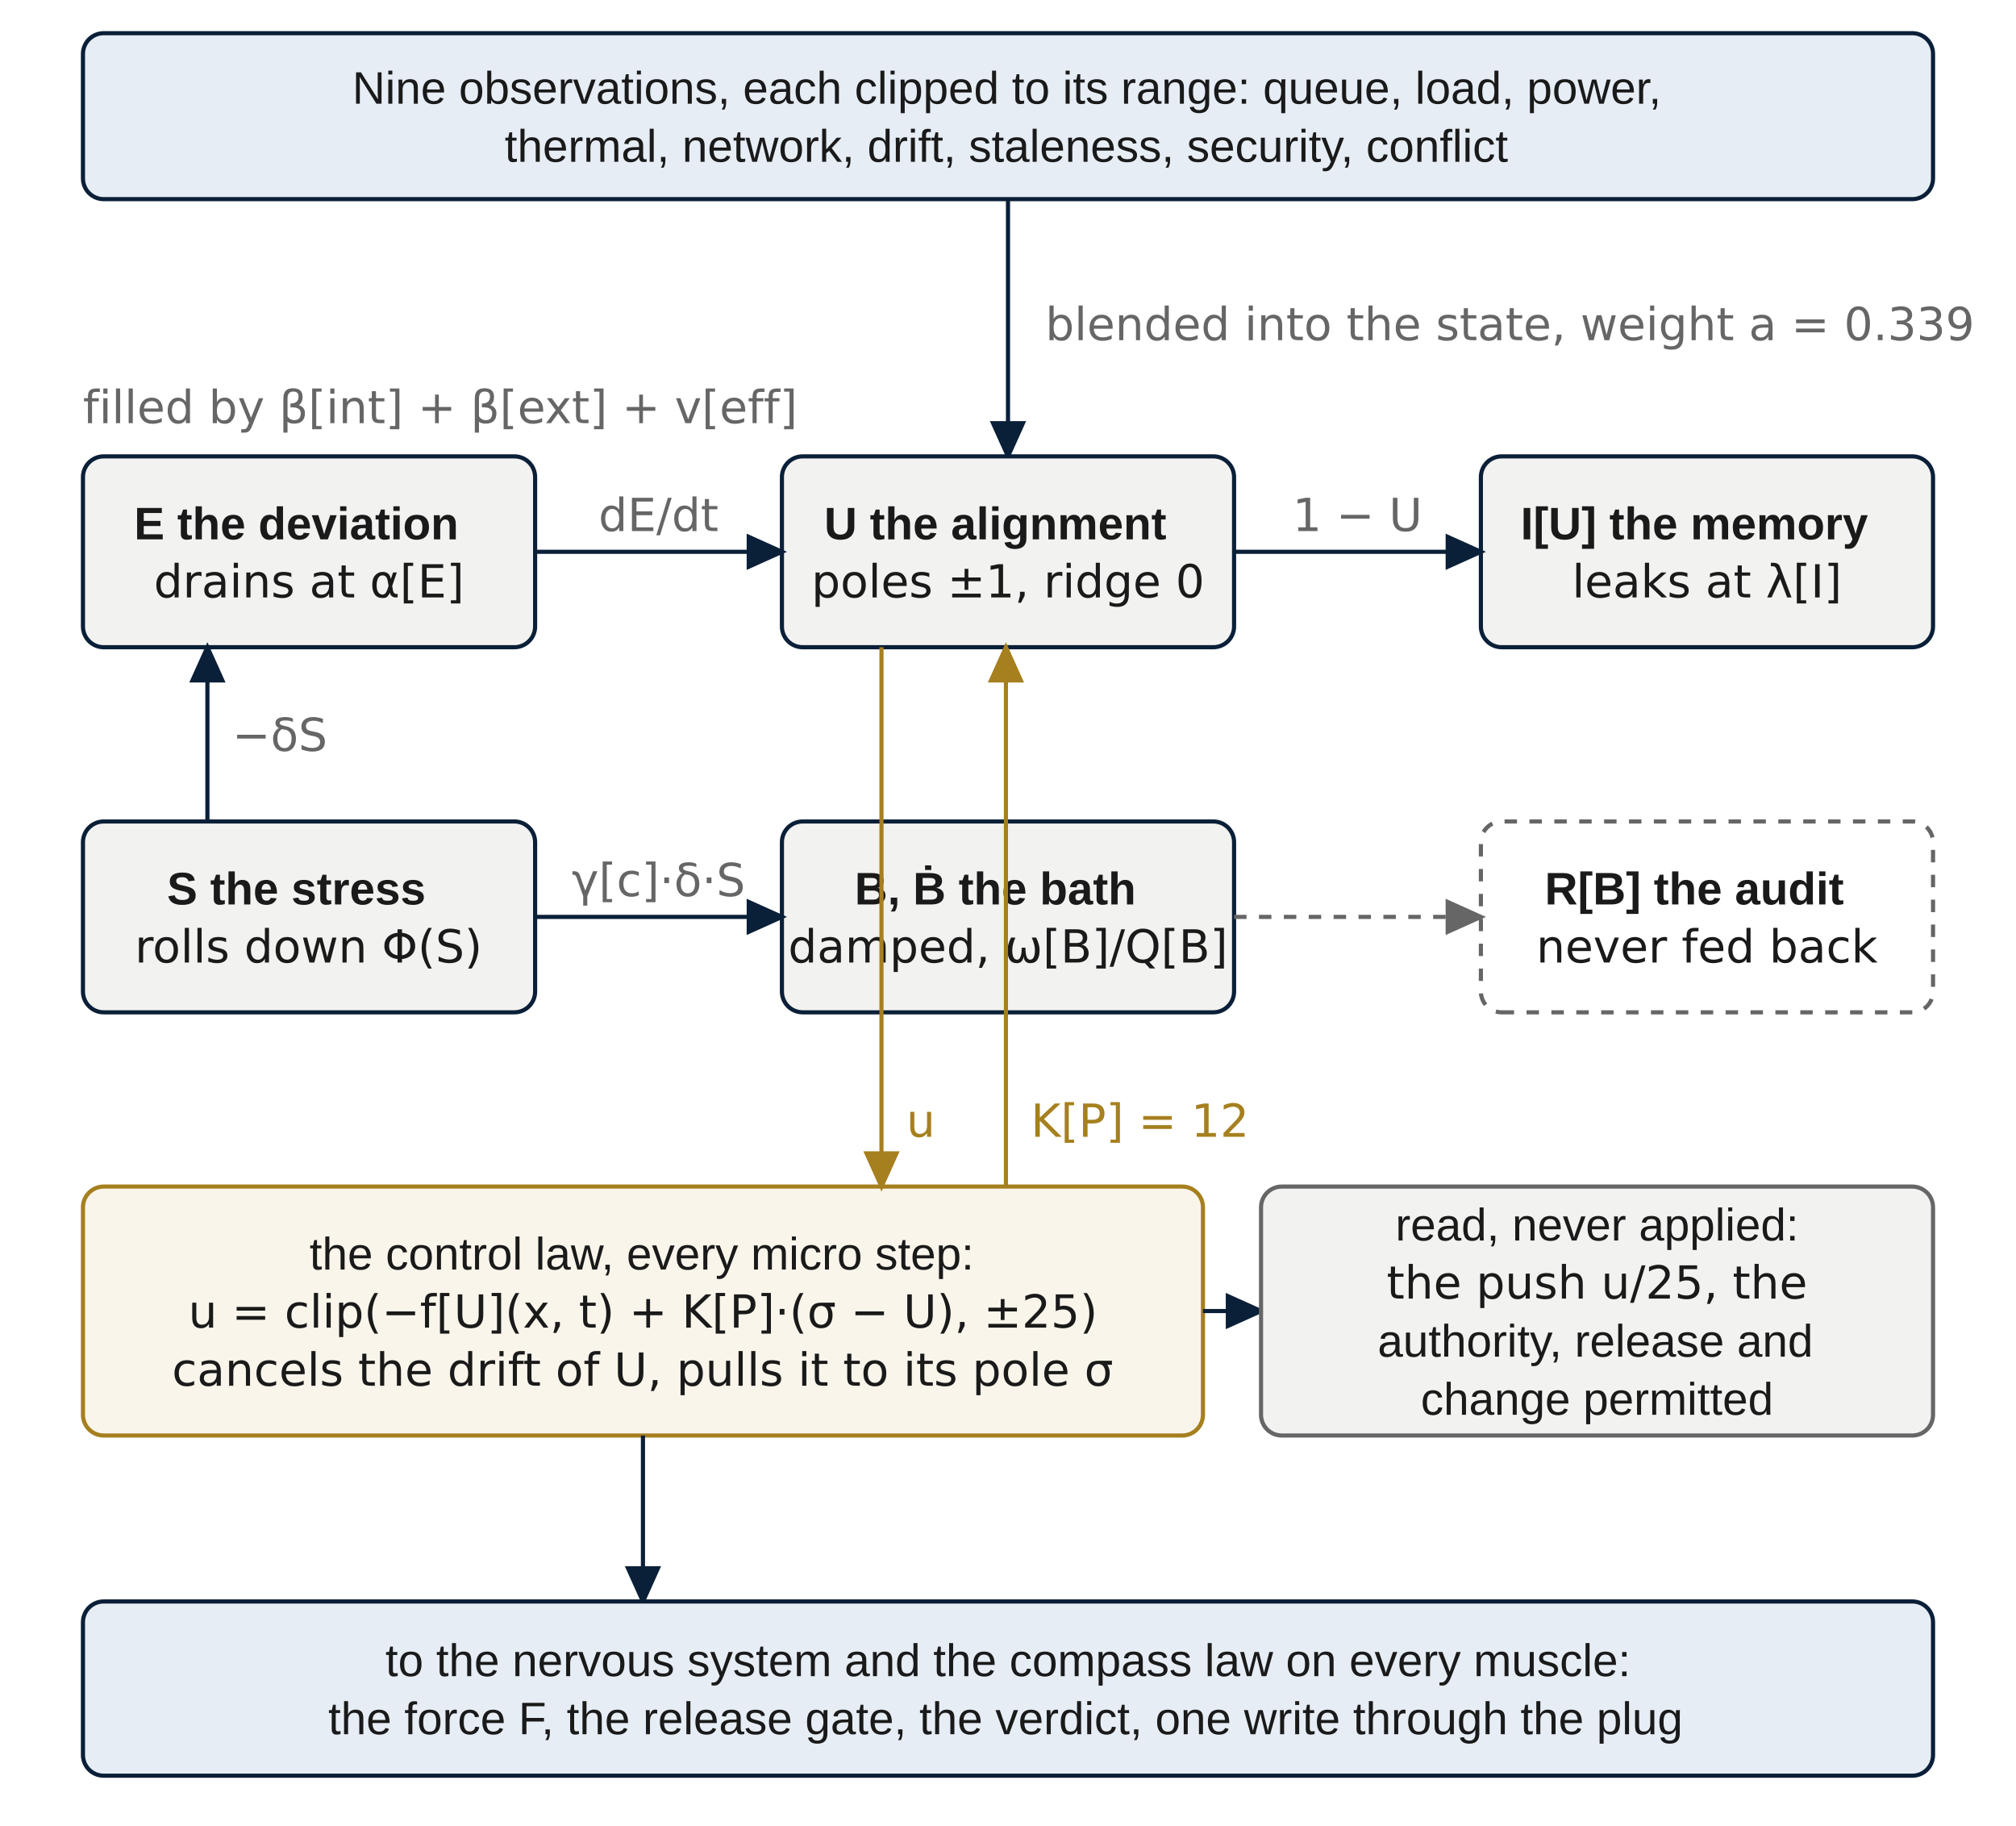
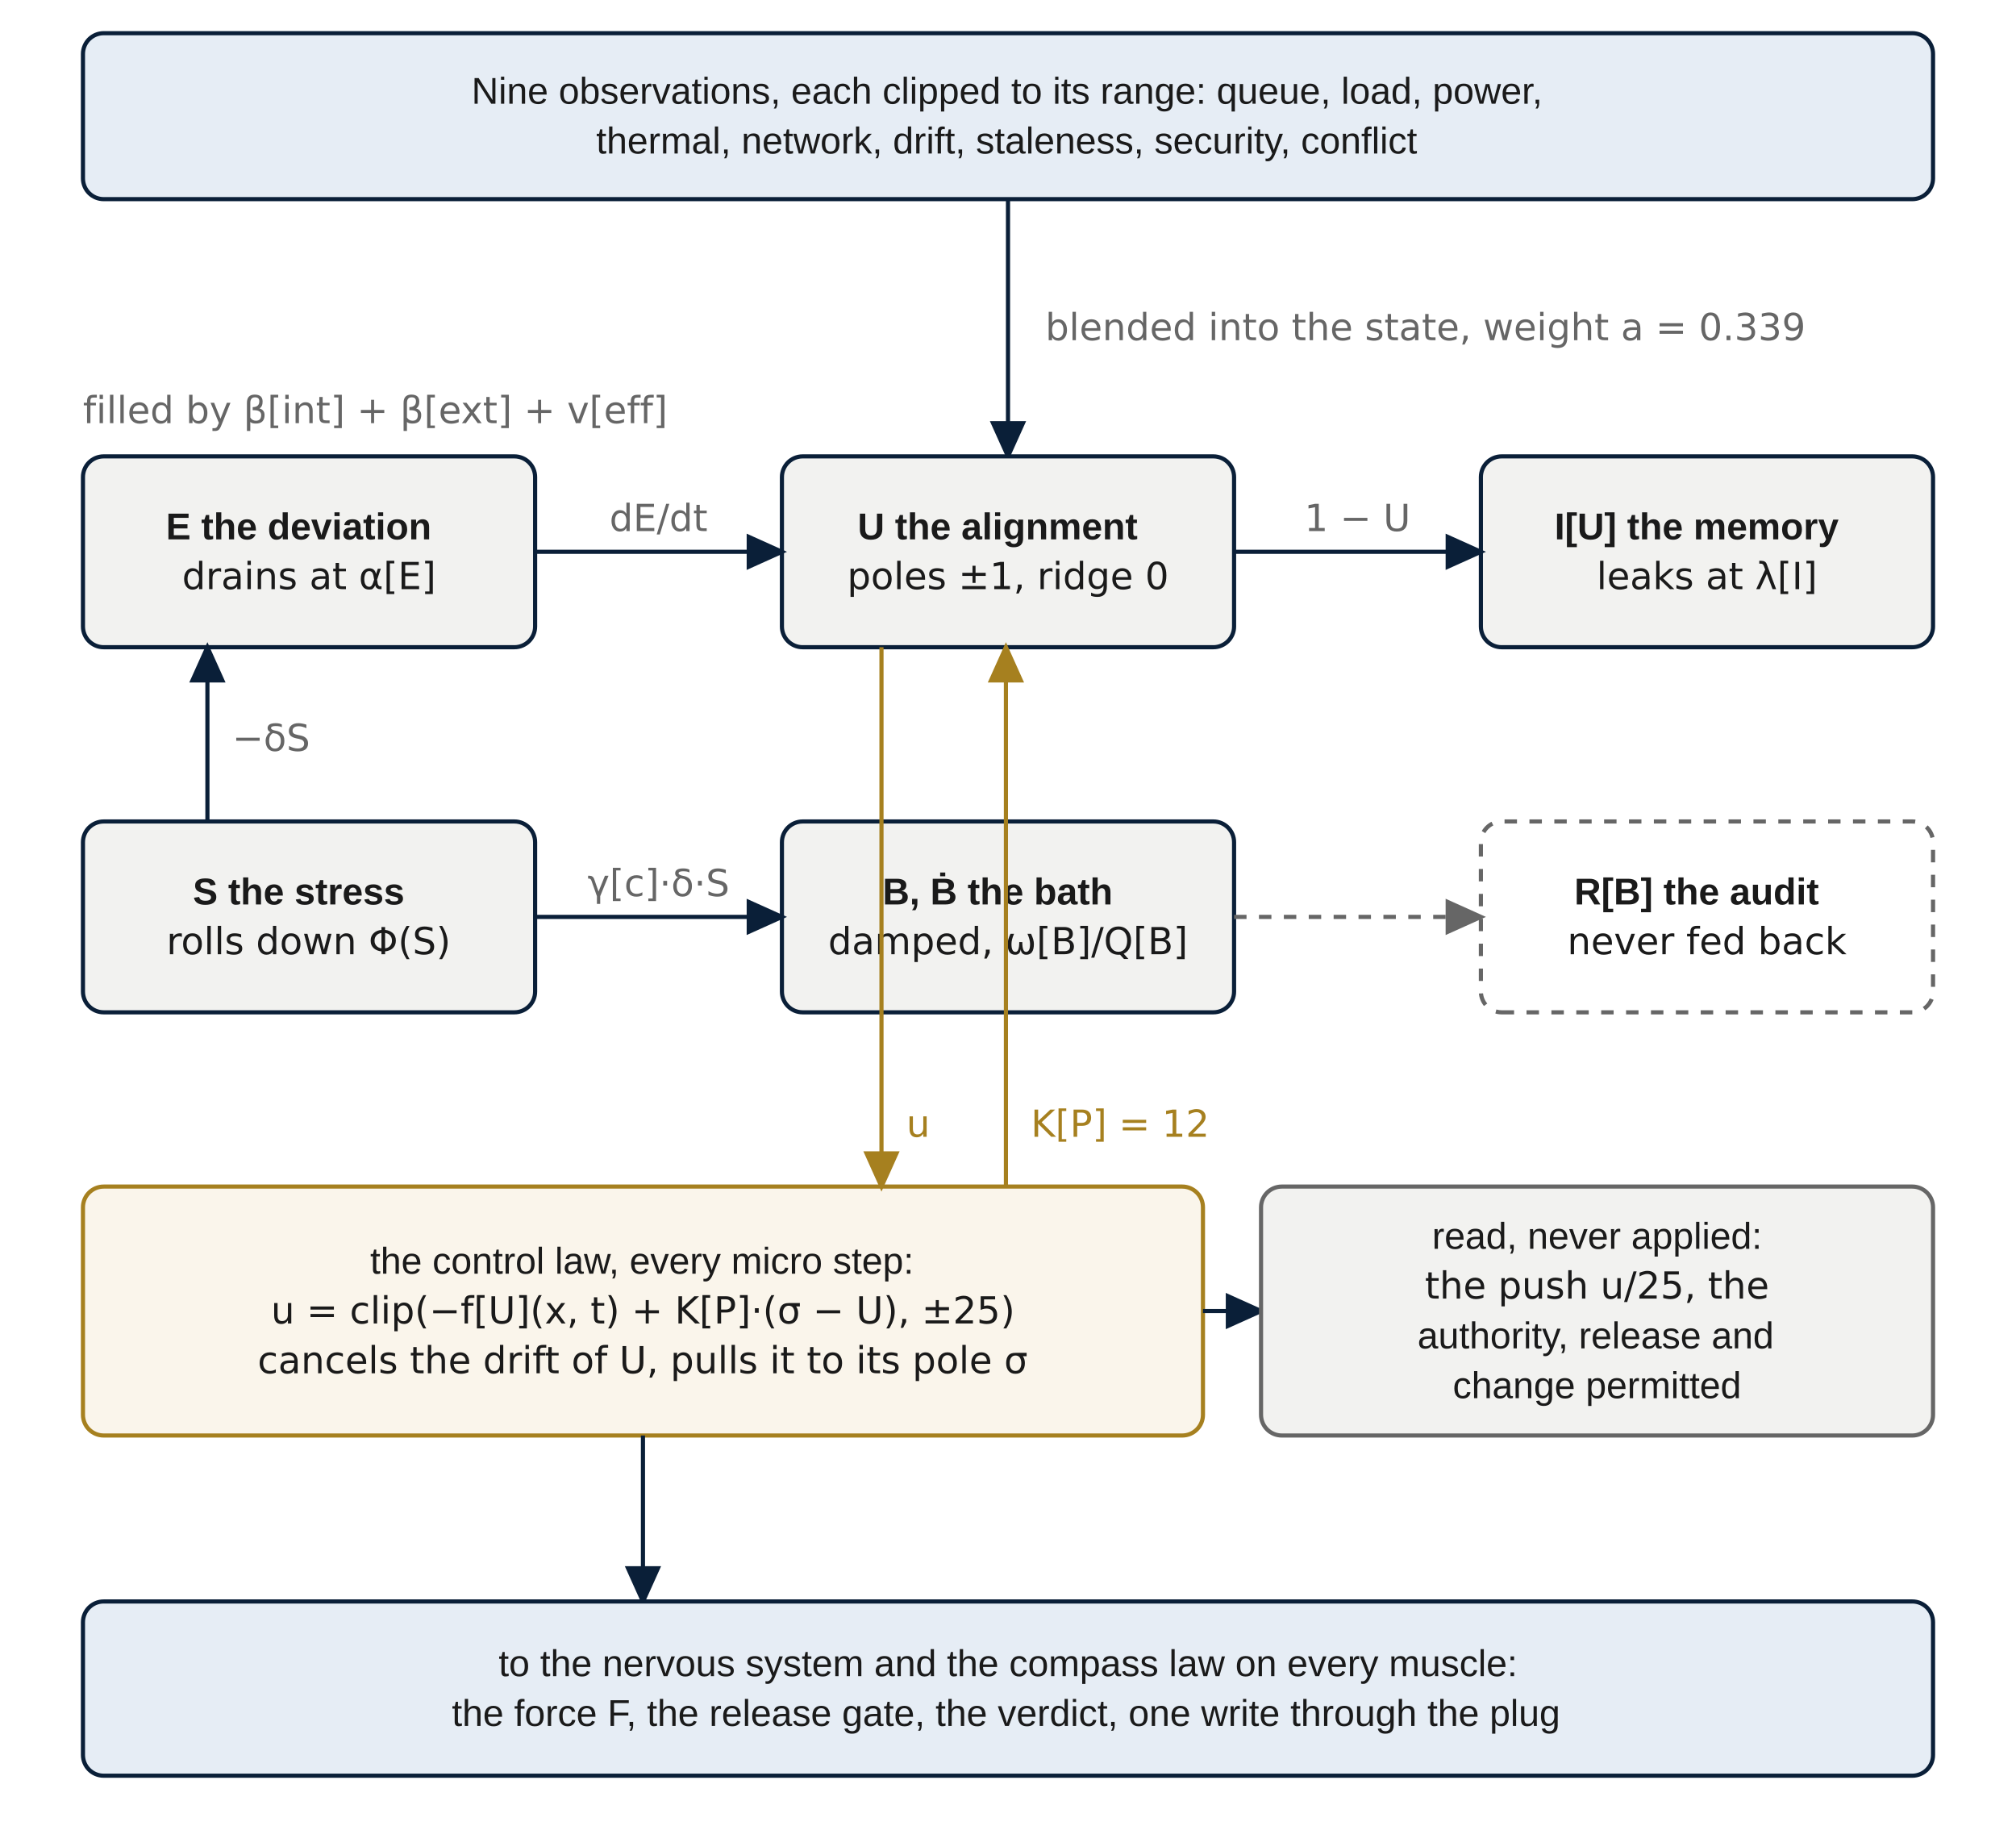
<svg xmlns="http://www.w3.org/2000/svg" width="486.0" height="440" preserveAspectRatio="xMinYMin meet" viewBox="0 0 486 440" version="1.0" fill-rule="evenodd">
  <clipPath id="clip">
    <rect x="0" y="0" width="486.0" height="440" />
  </clipPath>
  <g id="group" transform="scale(1,-1) translate(0,-440)" style="clip-path: url(#clip)">
    <g transform="">
      <rect x="20" y="392" width="446" height="40" rx="5" ry="5" style="stroke: rgb(4%,12%,22%); stroke-linecap: butt; stroke-width: 1; fill: rgb(90%,93%,96%); fill-rule: evenodd;" />
-       <text x="84.929" y="415.0" style="font-family: 'Liberation Sans', Arial, Helvetica, sans-serif; font-size: 11px;fill: rgb(10%,10%,10%); stroke:none;" transform="translate(0,830) scale(1,-1)">Nine observations, each clipped to its range: queue, load, power,</text>
-       <text x="121.651" y="401.0" style="font-family: 'Liberation Sans', Arial, Helvetica, sans-serif; font-size: 11px;fill: rgb(10%,10%,10%); stroke:none;" transform="translate(0,802) scale(1,-1)">thermal, network, drift, staleness, security, conflict</text>
+       <text x="113.669" y="415.0" style="font-family: 'Liberation Sans', Arial, Helvetica, sans-serif; font-size: 9px;fill: rgb(10%,10%,10%); stroke:none;" transform="translate(0,830) scale(1,-1)">Nine observations, each clipped to its range: queue, load, power,</text>
+       <text x="143.714" y="403.0" style="font-family: 'Liberation Sans', Arial, Helvetica, sans-serif; font-size: 9px;fill: rgb(10%,10%,10%); stroke:none;" transform="translate(0,806) scale(1,-1)">thermal, network, drift, staleness, security, conflict</text>
      <polyline points="243 392, 243 330" style="stroke: rgb(4%,12%,22%); stroke-linecap: butt; stroke-width: 1; fill: None; fill-rule: evenodd;" />
      <polygon points="243 330, 239.4 338, 246.6 338" style="stroke: rgb(4%,12%,22%); stroke-linecap: butt; stroke-width: 1; fill: rgb(4%,12%,22%); fill-rule: evenodd;" />
-       <text x="252" y="358" style="font-family: 'DejaVu Sans', Verdana, sans-serif; font-size: 11px;fill: rgb(40%,40%,40%); stroke:none;" transform="translate(0,716) scale(1,-1)">blended into the state, weight a = 0.339</text>
+       <text x="252" y="358" style="font-family: 'DejaVu Sans', Verdana, sans-serif; font-size: 9px;fill: rgb(40%,40%,40%); stroke:none;" transform="translate(0,716) scale(1,-1)">blended into the state, weight a = 0.339</text>
      <rect x="20" y="284" width="109" height="46" rx="5" ry="5" style="stroke: rgb(4%,12%,22%); stroke-linecap: butt; stroke-width: 1; fill: rgb(95%,95%,94%); fill-rule: evenodd;" />
-       <text x="32.326" y="310.0" style="font-family: 'Liberation Sans', Arial, Helvetica, sans-serif; font-weight: bold; font-size: 11px;fill: rgb(10%,10%,10%); stroke:none;" transform="translate(0,620) scale(1,-1)">E   the deviation</text>
-       <text x="37.082" y="296.0" style="font-family: 'DejaVu Sans', Verdana, sans-serif; font-size: 11px;fill: rgb(10%,10%,10%); stroke:none;" transform="translate(0,592) scale(1,-1)">drains at α[E]</text>
+       <text x="39.994" y="310.0" style="font-family: 'Liberation Sans', Arial, Helvetica, sans-serif; font-weight: bold; font-size: 9px;fill: rgb(10%,10%,10%); stroke:none;" transform="translate(0,620) scale(1,-1)">E   the deviation</text>
+       <text x="43.885" y="298.0" style="font-family: 'DejaVu Sans', Verdana, sans-serif; font-size: 9px;fill: rgb(10%,10%,10%); stroke:none;" transform="translate(0,596) scale(1,-1)">drains at α[E]</text>
      <rect x="188.5" y="284" width="109.0" height="46" rx="5" ry="5" style="stroke: rgb(4%,12%,22%); stroke-linecap: butt; stroke-width: 1; fill: rgb(95%,95%,94%); fill-rule: evenodd;" />
-       <text x="198.691" y="310.0" style="font-family: 'Liberation Sans', Arial, Helvetica, sans-serif; font-weight: bold; font-size: 11px;fill: rgb(10%,10%,10%); stroke:none;" transform="translate(0,620) scale(1,-1)">U   the alignment</text>
-       <text x="195.611" y="296.0" style="font-family: 'DejaVu Sans', Verdana, sans-serif; font-size: 11px;fill: rgb(10%,10%,10%); stroke:none;" transform="translate(0,592) scale(1,-1)">poles ±1, ridge 0</text>
+       <text x="206.747" y="310.0" style="font-family: 'Liberation Sans', Arial, Helvetica, sans-serif; font-weight: bold; font-size: 9px;fill: rgb(10%,10%,10%); stroke:none;" transform="translate(0,620) scale(1,-1)">U   the alignment</text>
+       <text x="204.227" y="298.0" style="font-family: 'DejaVu Sans', Verdana, sans-serif; font-size: 9px;fill: rgb(10%,10%,10%); stroke:none;" transform="translate(0,596) scale(1,-1)">poles ±1, ridge 0</text>
      <rect x="357.0" y="284" width="109.0" height="46" rx="5" ry="5" style="stroke: rgb(4%,12%,22%); stroke-linecap: butt; stroke-width: 1; fill: rgb(95%,95%,94%); fill-rule: evenodd;" />
-       <text x="366.576" y="310.0" style="font-family: 'Liberation Sans', Arial, Helvetica, sans-serif; font-weight: bold; font-size: 11px;fill: rgb(10%,10%,10%); stroke:none;" transform="translate(0,620) scale(1,-1)">I[U]   the memory</text>
-       <text x="378.975" y="296.0" style="font-family: 'DejaVu Sans', Verdana, sans-serif; font-size: 11px;fill: rgb(10%,10%,10%); stroke:none;" transform="translate(0,592) scale(1,-1)">leaks at λ[I]</text>
+       <text x="374.744" y="310.0" style="font-family: 'Liberation Sans', Arial, Helvetica, sans-serif; font-weight: bold; font-size: 9px;fill: rgb(10%,10%,10%); stroke:none;" transform="translate(0,620) scale(1,-1)">I[U]   the memory</text>
+       <text x="384.889" y="298.0" style="font-family: 'DejaVu Sans', Verdana, sans-serif; font-size: 9px;fill: rgb(10%,10%,10%); stroke:none;" transform="translate(0,596) scale(1,-1)">leaks at λ[I]</text>
      <rect x="20" y="196" width="109" height="46" rx="5" ry="5" style="stroke: rgb(4%,12%,22%); stroke-linecap: butt; stroke-width: 1; fill: rgb(95%,95%,94%); fill-rule: evenodd;" />
-       <text x="40.262" y="222.0" style="font-family: 'Liberation Sans', Arial, Helvetica, sans-serif; font-weight: bold; font-size: 11px;fill: rgb(10%,10%,10%); stroke:none;" transform="translate(0,444) scale(1,-1)">S   the stress</text>
-       <text x="32.503" y="208.0" style="font-family: 'DejaVu Sans', Verdana, sans-serif; font-size: 11px;fill: rgb(10%,10%,10%); stroke:none;" transform="translate(0,416) scale(1,-1)">rolls down Φ(S)</text>
+       <text x="46.487" y="222.0" style="font-family: 'Liberation Sans', Arial, Helvetica, sans-serif; font-weight: bold; font-size: 9px;fill: rgb(10%,10%,10%); stroke:none;" transform="translate(0,444) scale(1,-1)">S   the stress</text>
+       <text x="40.139" y="210.0" style="font-family: 'DejaVu Sans', Verdana, sans-serif; font-size: 9px;fill: rgb(10%,10%,10%); stroke:none;" transform="translate(0,420) scale(1,-1)">rolls down Φ(S)</text>
      <rect x="188.5" y="196" width="109.0" height="46" rx="5" ry="5" style="stroke: rgb(4%,12%,22%); stroke-linecap: butt; stroke-width: 1; fill: rgb(95%,95%,94%); fill-rule: evenodd;" />
-       <text x="206.028" y="222.0" style="font-family: 'Liberation Sans', Arial, Helvetica, sans-serif; font-weight: bold; font-size: 11px;fill: rgb(10%,10%,10%); stroke:none;" transform="translate(0,444) scale(1,-1)">B, Ḃ   the bath</text>
-       <text x="190.001" y="208.0" style="font-family: 'DejaVu Sans', Verdana, sans-serif; font-size: 11px;fill: rgb(10%,10%,10%); stroke:none;" transform="translate(0,416) scale(1,-1)">damped, ω[B]/Q[B]</text>
+       <text x="212.75" y="222.0" style="font-family: 'Liberation Sans', Arial, Helvetica, sans-serif; font-weight: bold; font-size: 9px;fill: rgb(10%,10%,10%); stroke:none;" transform="translate(0,444) scale(1,-1)">B, Ḃ   the bath</text>
+       <text x="199.637" y="210.0" style="font-family: 'DejaVu Sans', Verdana, sans-serif; font-size: 9px;fill: rgb(10%,10%,10%); stroke:none;" transform="translate(0,420) scale(1,-1)">damped, ω[B]/Q[B]</text>
      <rect x="357.0" y="196" width="109.0" height="46" rx="5" ry="5" style="stroke: rgb(40%,40%,40%); stroke-linecap: butt; stroke-width: 1; fill: none; fill-rule: evenodd; stroke-dasharray: 3, 3;" />
-       <text x="372.393" y="222.0" style="font-family: 'Liberation Sans', Arial, Helvetica, sans-serif; font-weight: bold; font-size: 11px;fill: rgb(10%,10%,10%); stroke:none;" transform="translate(0,444) scale(1,-1)">R[B]   the audit</text>
-       <text x="370.352" y="208.0" style="font-family: 'DejaVu Sans', Verdana, sans-serif; font-size: 11px;fill: rgb(10%,10%,10%); stroke:none;" transform="translate(0,416) scale(1,-1)">never fed back</text>
+       <text x="379.503" y="222.0" style="font-family: 'Liberation Sans', Arial, Helvetica, sans-serif; font-weight: bold; font-size: 9px;fill: rgb(10%,10%,10%); stroke:none;" transform="translate(0,444) scale(1,-1)">R[B]   the audit</text>
+       <text x="377.833" y="210.0" style="font-family: 'DejaVu Sans', Verdana, sans-serif; font-size: 9px;fill: rgb(10%,10%,10%); stroke:none;" transform="translate(0,420) scale(1,-1)">never fed back</text>
      <polyline points="129 307, 188.5 307" style="stroke: rgb(4%,12%,22%); stroke-linecap: butt; stroke-width: 1; fill: None; fill-rule: evenodd;" />
      <polygon points="188.5 307, 180.5 303.4, 180.5 310.6" style="stroke: rgb(4%,12%,22%); stroke-linecap: butt; stroke-width: 1; fill: rgb(4%,12%,22%); fill-rule: evenodd;" />
-       <text x="144.283" y="312.0" style="font-family: 'DejaVu Sans', Verdana, sans-serif; font-size: 11px;fill: rgb(40%,40%,40%); stroke:none;" transform="translate(0,624) scale(1,-1)">dE/dt</text>
+       <text x="146.913" y="312.0" style="font-family: 'DejaVu Sans', Verdana, sans-serif; font-size: 9px;fill: rgb(40%,40%,40%); stroke:none;" transform="translate(0,624) scale(1,-1)">dE/dt</text>
      <polyline points="297.5 307, 357 307" style="stroke: rgb(4%,12%,22%); stroke-linecap: butt; stroke-width: 1; fill: None; fill-rule: evenodd;" />
      <polygon points="357 307, 349 303.4, 349 310.6" style="stroke: rgb(4%,12%,22%); stroke-linecap: butt; stroke-width: 1; fill: rgb(4%,12%,22%); fill-rule: evenodd;" />
-       <text x="311.62" y="312.0" style="font-family: 'DejaVu Sans', Verdana, sans-serif; font-size: 11px;fill: rgb(40%,40%,40%); stroke:none;" transform="translate(0,624) scale(1,-1)">1 − U</text>
+       <text x="314.462" y="312.0" style="font-family: 'DejaVu Sans', Verdana, sans-serif; font-size: 9px;fill: rgb(40%,40%,40%); stroke:none;" transform="translate(0,624) scale(1,-1)">1 − U</text>
      <polyline points="129 219, 188.5 219" style="stroke: rgb(4%,12%,22%); stroke-linecap: butt; stroke-width: 1; fill: None; fill-rule: evenodd;" />
      <polygon points="188.5 219, 180.5 215.4, 180.5 222.6" style="stroke: rgb(4%,12%,22%); stroke-linecap: butt; stroke-width: 1; fill: rgb(4%,12%,22%); fill-rule: evenodd;" />
-       <text x="137.827" y="224.0" style="font-family: 'DejaVu Sans', Verdana, sans-serif; font-size: 11px;fill: rgb(40%,40%,40%); stroke:none;" transform="translate(0,448) scale(1,-1)">γ[c]·δ·S</text>
+       <text x="141.631" y="224.0" style="font-family: 'DejaVu Sans', Verdana, sans-serif; font-size: 9px;fill: rgb(40%,40%,40%); stroke:none;" transform="translate(0,448) scale(1,-1)">γ[c]·δ·S</text>
      <polyline points="297.5 219, 357 219" style="stroke: rgb(40%,40%,40%); stroke-linecap: butt; stroke-width: 1; fill: None; fill-rule: evenodd; stroke-dasharray: 3, 3;" />
      <polygon points="357 219, 349 215.4, 349 222.6" style="stroke: rgb(40%,40%,40%); stroke-linecap: butt; stroke-width: 1; fill: rgb(40%,40%,40%); fill-rule: evenodd;" />
      <polyline points="50 242, 50 284" style="stroke: rgb(4%,12%,22%); stroke-linecap: butt; stroke-width: 1; fill: None; fill-rule: evenodd;" />
      <polygon points="50 284, 53.6 276, 46.4 276" style="stroke: rgb(4%,12%,22%); stroke-linecap: butt; stroke-width: 1; fill: rgb(4%,12%,22%); fill-rule: evenodd;" />
-       <text x="56" y="259.0" style="font-family: 'DejaVu Sans', Verdana, sans-serif; font-size: 11px;fill: rgb(40%,40%,40%); stroke:none;" transform="translate(0,518) scale(1,-1)">−δS</text>
-       <text x="20" y="338" style="font-family: 'DejaVu Sans', Verdana, sans-serif; font-size: 11px;fill: rgb(40%,40%,40%); stroke:none;" transform="translate(0,676) scale(1,-1)">filled by β[int] + β[ext] + v[eff]</text>
+       <text x="56" y="259.0" style="font-family: 'DejaVu Sans', Verdana, sans-serif; font-size: 9px;fill: rgb(40%,40%,40%); stroke:none;" transform="translate(0,518) scale(1,-1)">−δS</text>
+       <text x="20" y="338" style="font-family: 'DejaVu Sans', Verdana, sans-serif; font-size: 9px;fill: rgb(40%,40%,40%); stroke:none;" transform="translate(0,676) scale(1,-1)">filled by β[int] + β[ext] + v[eff]</text>
      <rect x="20" y="94" width="270" height="60" rx="5" ry="5" style="stroke: rgb(65%,50%,12%); stroke-linecap: butt; stroke-width: 1; fill: rgb(98%,96%,92%); fill-rule: evenodd;" />
-       <text x="74.608" y="134.0" style="font-family: 'Liberation Sans', Arial, Helvetica, sans-serif; font-size: 11px;fill: rgb(10%,10%,10%); stroke:none;" transform="translate(0,268) scale(1,-1)">the control law, every micro step:</text>
-       <text x="45.406" y="120.0" style="font-family: 'DejaVu Sans', Verdana, sans-serif; font-size: 11px;fill: rgb(10%,10%,10%); stroke:none;" transform="translate(0,240) scale(1,-1)">u = clip(−f[U](x, t) + K[P]·(σ − U), ±25)</text>
-       <text x="41.452" y="106.0" style="font-family: 'DejaVu Sans', Verdana, sans-serif; font-size: 11px;fill: rgb(10%,10%,10%); stroke:none;" transform="translate(0,212) scale(1,-1)">cancels the drift of U, pulls it to its pole σ</text>
+       <text x="89.225" y="133.0" style="font-family: 'Liberation Sans', Arial, Helvetica, sans-serif; font-size: 9px;fill: rgb(10%,10%,10%); stroke:none;" transform="translate(0,266) scale(1,-1)">the control law, every micro step:</text>
+       <text x="65.332" y="121.0" style="font-family: 'DejaVu Sans', Verdana, sans-serif; font-size: 9px;fill: rgb(10%,10%,10%); stroke:none;" transform="translate(0,242) scale(1,-1)">u = clip(−f[U](x, t) + K[P]·(σ − U), ±25)</text>
+       <text x="62.097" y="109.0" style="font-family: 'DejaVu Sans', Verdana, sans-serif; font-size: 9px;fill: rgb(10%,10%,10%); stroke:none;" transform="translate(0,218) scale(1,-1)">cancels the drift of U, pulls it to its pole σ</text>
      <polyline points="212.5 284, 212.5 154" style="stroke: rgb(65%,50%,12%); stroke-linecap: butt; stroke-width: 1; fill: None; fill-rule: evenodd;" />
      <polygon points="212.5 154, 208.9 162, 216.1 162" style="stroke: rgb(65%,50%,12%); stroke-linecap: butt; stroke-width: 1; fill: rgb(65%,50%,12%); fill-rule: evenodd;" />
-       <text x="218.5" y="166" style="font-family: 'DejaVu Sans', Verdana, sans-serif; font-size: 11px;fill: rgb(65%,50%,12%); stroke:none;" transform="translate(0,332) scale(1,-1)">u</text>
+       <text x="218.5" y="166" style="font-family: 'DejaVu Sans', Verdana, sans-serif; font-size: 9px;fill: rgb(65%,50%,12%); stroke:none;" transform="translate(0,332) scale(1,-1)">u</text>
      <polyline points="242.5 154, 242.5 284" style="stroke: rgb(65%,50%,12%); stroke-linecap: butt; stroke-width: 1; fill: None; fill-rule: evenodd;" />
      <polygon points="242.5 284, 246.1 276, 238.9 276" style="stroke: rgb(65%,50%,12%); stroke-linecap: butt; stroke-width: 1; fill: rgb(65%,50%,12%); fill-rule: evenodd;" />
-       <text x="248.5" y="166" style="font-family: 'DejaVu Sans', Verdana, sans-serif; font-size: 11px;fill: rgb(65%,50%,12%); stroke:none;" transform="translate(0,332) scale(1,-1)">K[P] = 12</text>
+       <text x="248.5" y="166" style="font-family: 'DejaVu Sans', Verdana, sans-serif; font-size: 9px;fill: rgb(65%,50%,12%); stroke:none;" transform="translate(0,332) scale(1,-1)">K[P] = 12</text>
      <polyline points="290 124, 304 124" style="stroke: rgb(4%,12%,22%); stroke-linecap: butt; stroke-width: 1; fill: None; fill-rule: evenodd;" />
      <polygon points="304 124, 296 120.4, 296 127.6" style="stroke: rgb(4%,12%,22%); stroke-linecap: butt; stroke-width: 1; fill: rgb(4%,12%,22%); fill-rule: evenodd;" />
      <rect x="304" y="94" width="162" height="60" rx="5" ry="5" style="stroke: rgb(40%,40%,40%); stroke-linecap: butt; stroke-width: 1; fill: rgb(95%,95%,94%); fill-rule: evenodd;" />
-       <text x="336.384" y="141.0" style="font-family: 'Liberation Sans', Arial, Helvetica, sans-serif; font-size: 11px;fill: rgb(10%,10%,10%); stroke:none;" transform="translate(0,282) scale(1,-1)">read, never applied:</text>
-       <text x="334.289" y="127.0" style="font-family: 'DejaVu Sans', Verdana, sans-serif; font-size: 11px;fill: rgb(10%,10%,10%); stroke:none;" transform="translate(0,254) scale(1,-1)">the push u/25, the</text>
-       <text x="332.105" y="113.0" style="font-family: 'Liberation Sans', Arial, Helvetica, sans-serif; font-size: 11px;fill: rgb(10%,10%,10%); stroke:none;" transform="translate(0,226) scale(1,-1)">authority, release and</text>
-       <text x="342.501" y="99.0" style="font-family: 'Liberation Sans', Arial, Helvetica, sans-serif; font-size: 11px;fill: rgb(10%,10%,10%); stroke:none;" transform="translate(0,198) scale(1,-1)">change permitted</text>
+       <text x="345.223" y="139.0" style="font-family: 'Liberation Sans', Arial, Helvetica, sans-serif; font-size: 9px;fill: rgb(10%,10%,10%); stroke:none;" transform="translate(0,278) scale(1,-1)">read, never applied:</text>
+       <text x="343.509" y="127.0" style="font-family: 'DejaVu Sans', Verdana, sans-serif; font-size: 9px;fill: rgb(10%,10%,10%); stroke:none;" transform="translate(0,254) scale(1,-1)">the push u/25, the</text>
+       <text x="341.723" y="115.0" style="font-family: 'Liberation Sans', Arial, Helvetica, sans-serif; font-size: 9px;fill: rgb(10%,10%,10%); stroke:none;" transform="translate(0,230) scale(1,-1)">authority, release and</text>
+       <text x="350.228" y="103.0" style="font-family: 'Liberation Sans', Arial, Helvetica, sans-serif; font-size: 9px;fill: rgb(10%,10%,10%); stroke:none;" transform="translate(0,206) scale(1,-1)">change permitted</text>
      <polyline points="155 94, 155 54" style="stroke: rgb(4%,12%,22%); stroke-linecap: butt; stroke-width: 1; fill: None; fill-rule: evenodd;" />
      <polygon points="155 54, 151.4 62, 158.6 62" style="stroke: rgb(4%,12%,22%); stroke-linecap: butt; stroke-width: 1; fill: rgb(4%,12%,22%); fill-rule: evenodd;" />
      <rect x="20" y="12" width="446" height="42" rx="5" ry="5" style="stroke: rgb(4%,12%,22%); stroke-linecap: butt; stroke-width: 1; fill: rgb(90%,93%,96%); fill-rule: evenodd;" />
-       <text x="92.902" y="36.0" style="font-family: 'Liberation Sans', Arial, Helvetica, sans-serif; font-size: 11px;fill: rgb(10%,10%,10%); stroke:none;" transform="translate(0,72) scale(1,-1)">to the nervous system and the compass law on every muscle:</text>
-       <text x="79.125" y="22.0" style="font-family: 'Liberation Sans', Arial, Helvetica, sans-serif; font-size: 11px;fill: rgb(10%,10%,10%); stroke:none;" transform="translate(0,44) scale(1,-1)">the force F, the release gate, the verdict, one write through the plug</text>
+       <text x="120.193" y="36.0" style="font-family: 'Liberation Sans', Arial, Helvetica, sans-serif; font-size: 9px;fill: rgb(10%,10%,10%); stroke:none;" transform="translate(0,72) scale(1,-1)">to the nervous system and the compass law on every muscle:</text>
+       <text x="108.921" y="24.0" style="font-family: 'Liberation Sans', Arial, Helvetica, sans-serif; font-size: 9px;fill: rgb(10%,10%,10%); stroke:none;" transform="translate(0,48) scale(1,-1)">the force F, the release gate, the verdict, one write through the plug</text>
    </g>
  </g>
</svg>
